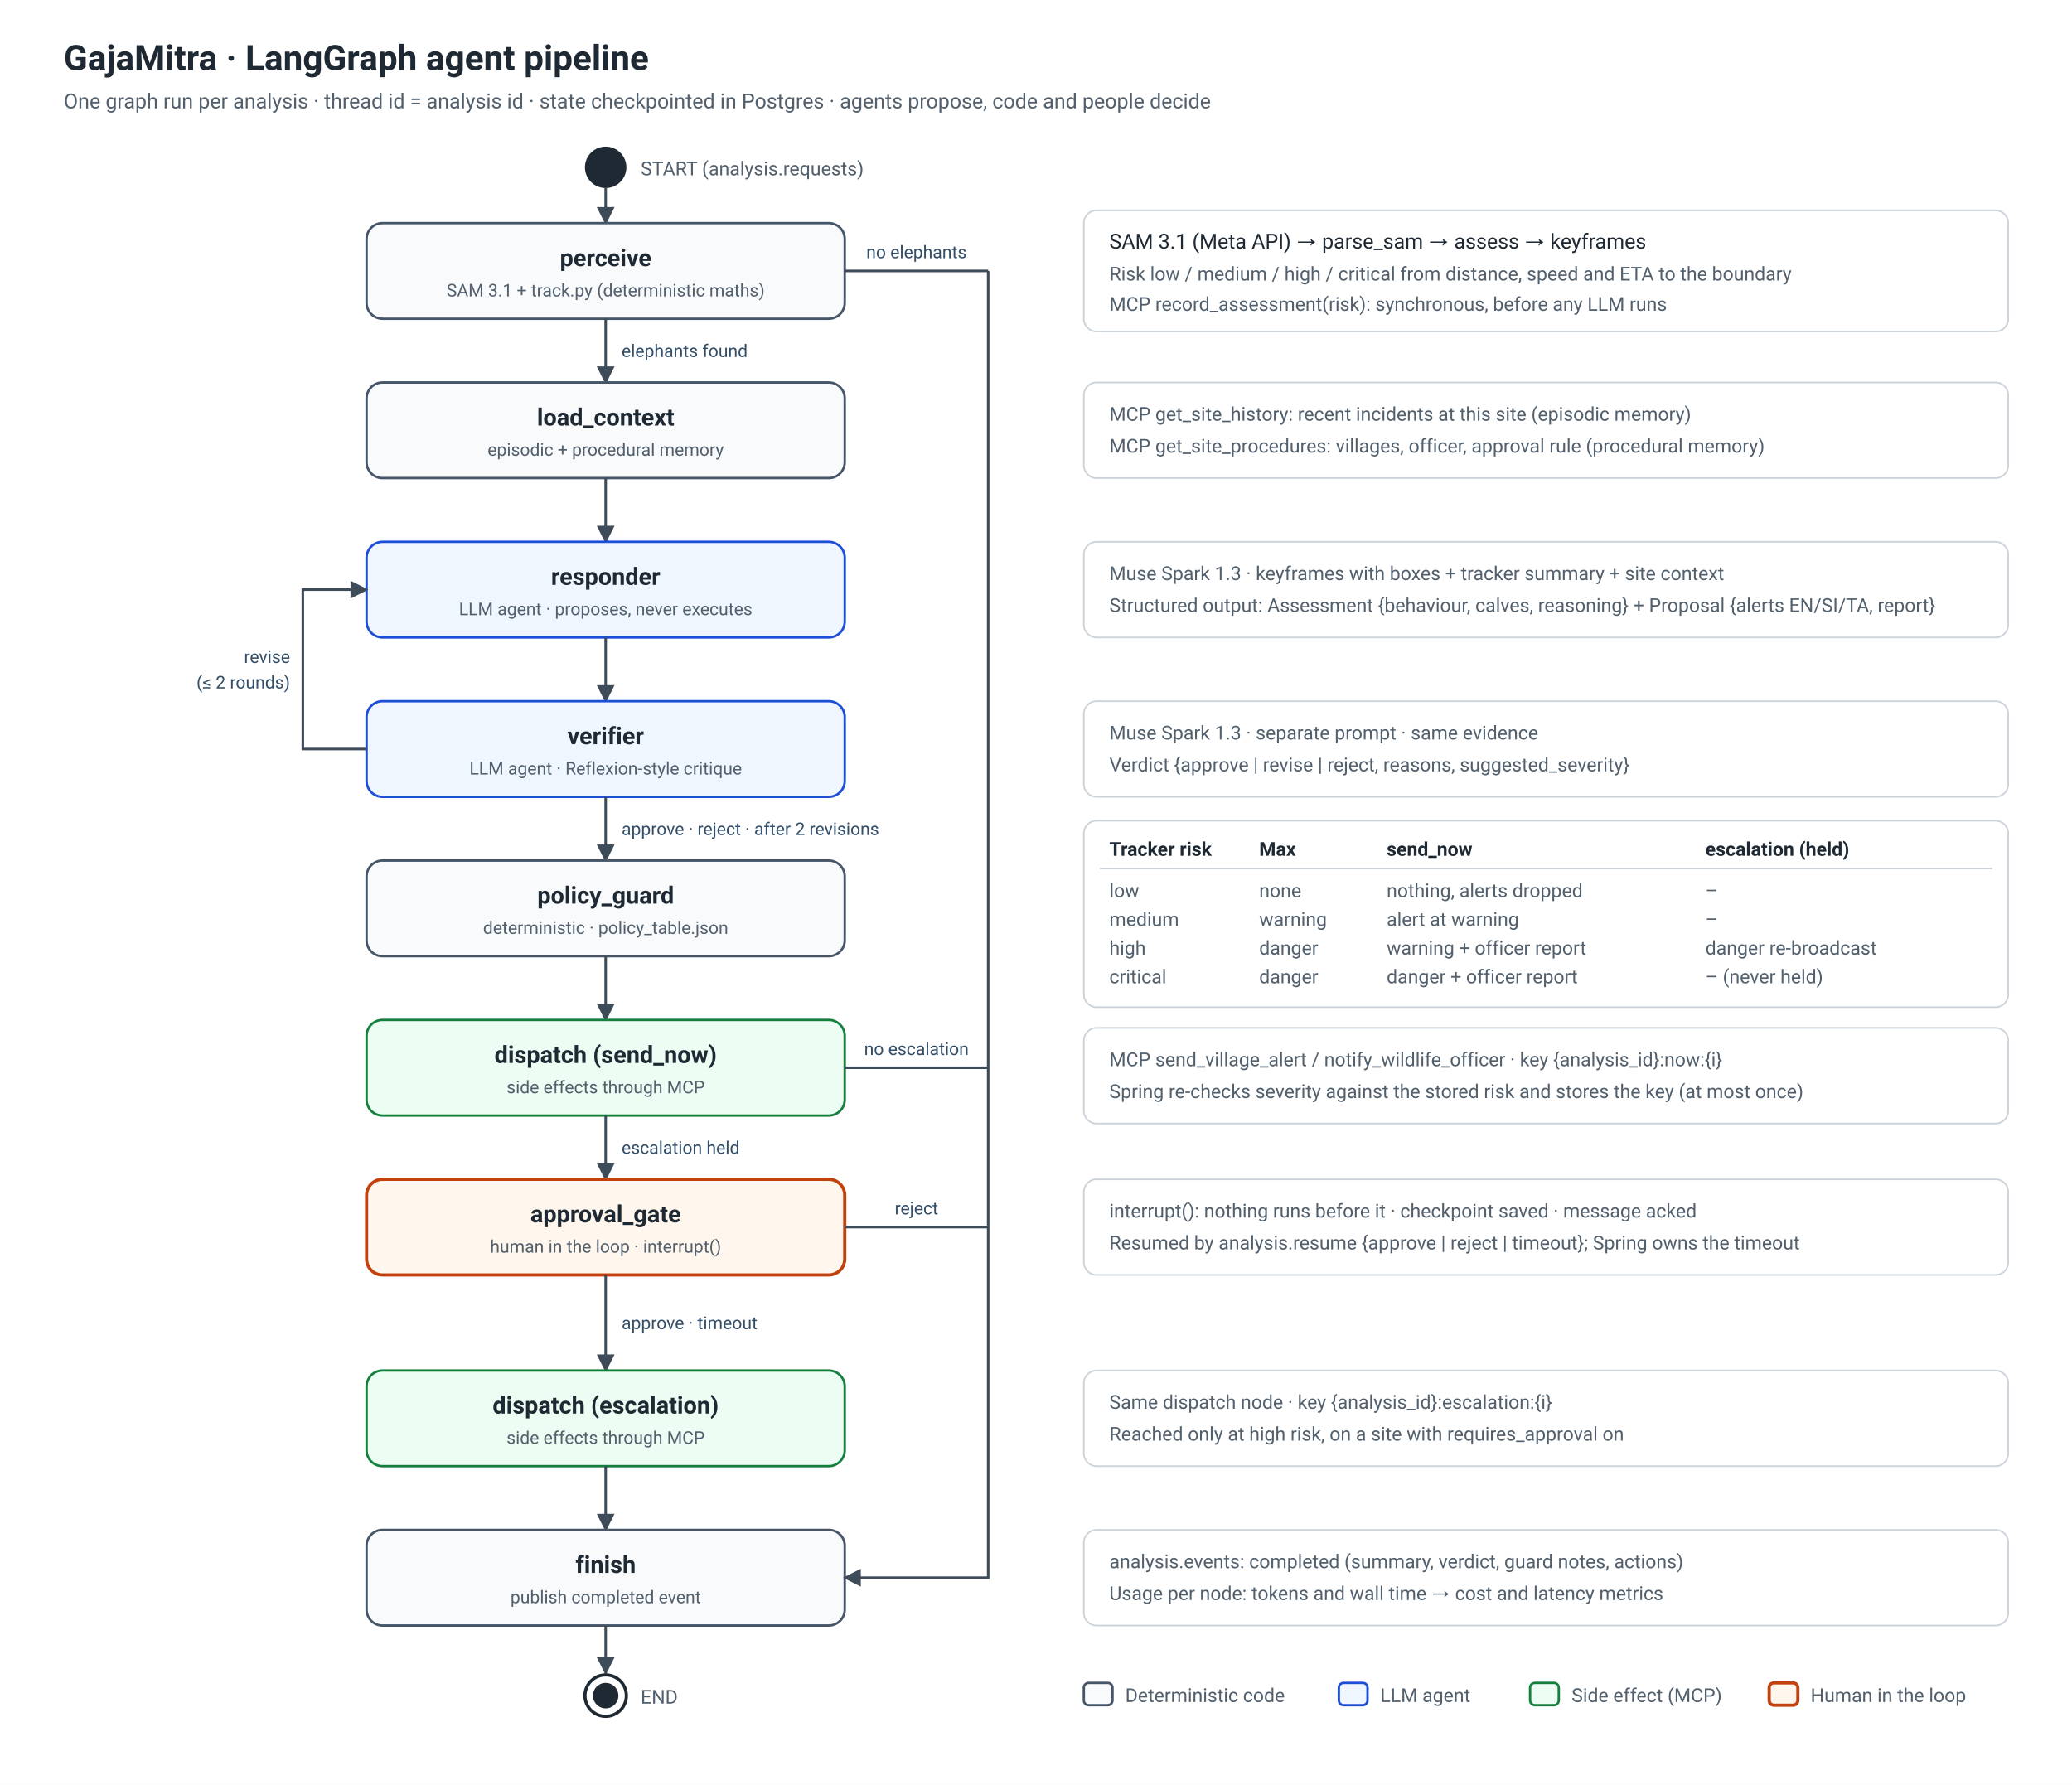
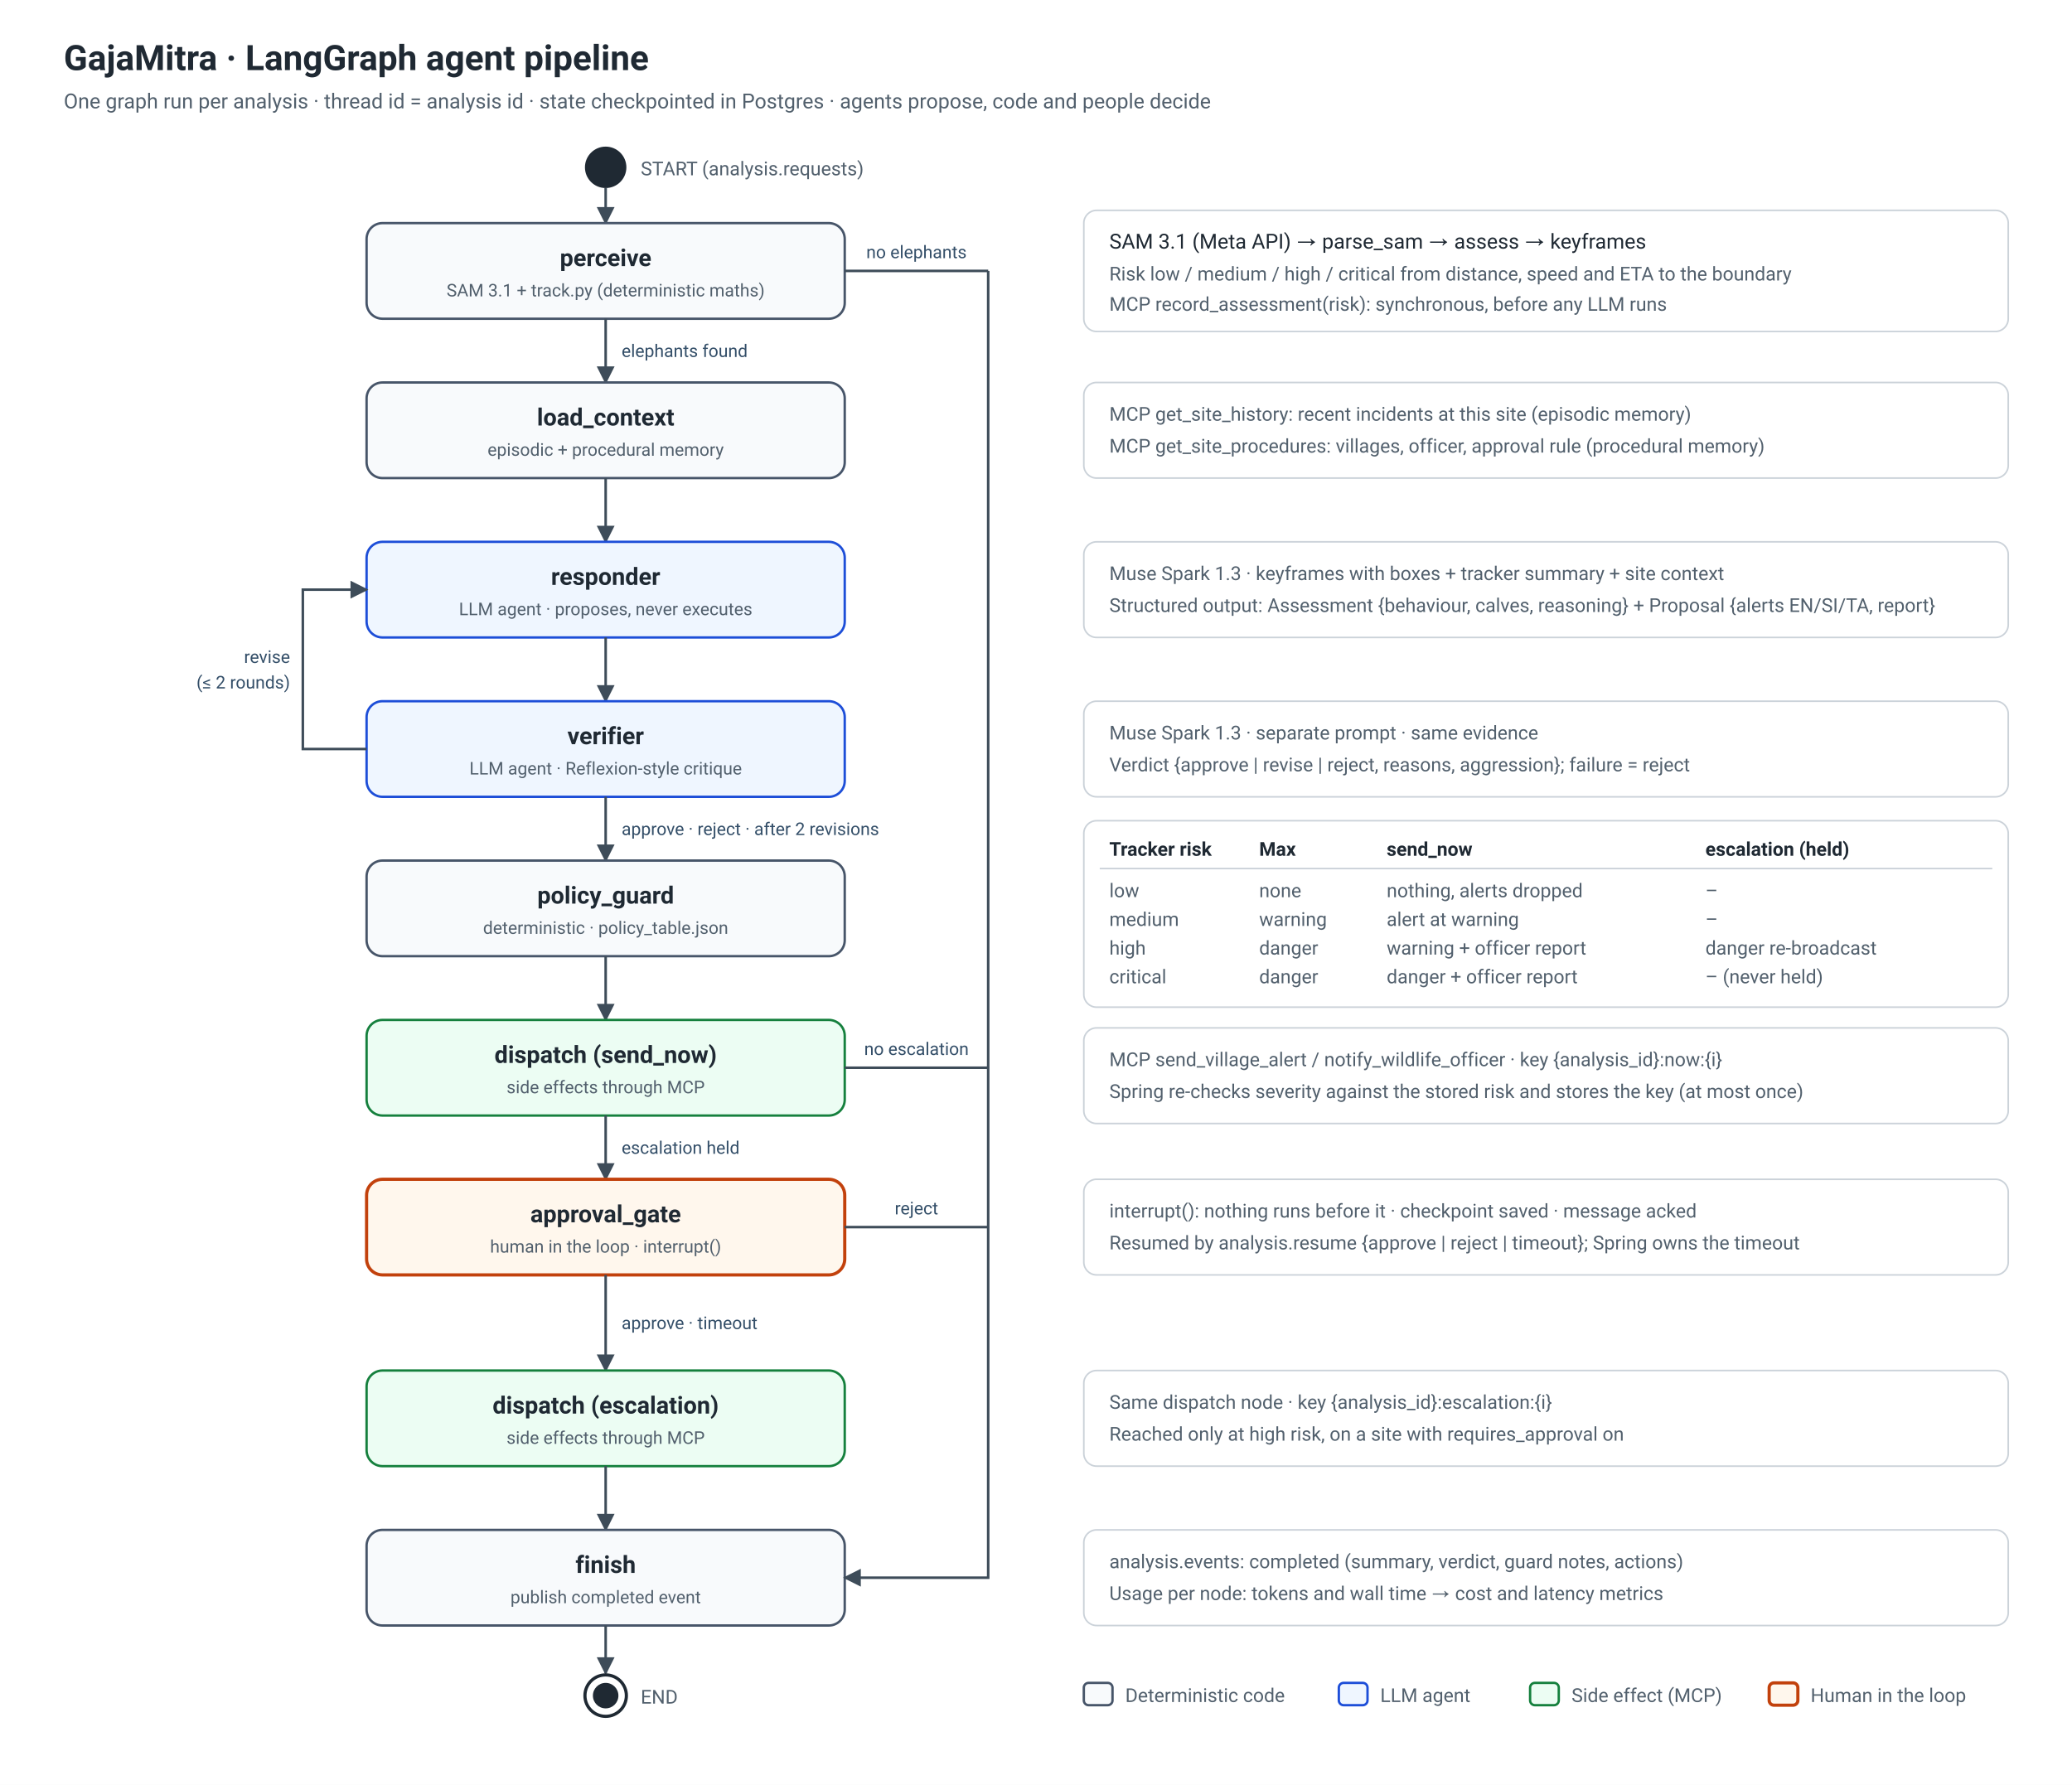
<svg xmlns="http://www.w3.org/2000/svg" viewBox="0 0 1300 1120" width="1300" height="1120" role="img" aria-labelledby="t3">
  <defs>
    <marker id="a" viewBox="0 0 10 10" refX="9" refY="5" markerWidth="7" markerHeight="7" orient="auto-start-reverse">
      <path d="M0,0L10,5L0,10z" fill="#3e4c59" />
    </marker>
    <style>
      text{font-family:-apple-system,"Segoe UI",Roboto,Helvetica,Arial,sans-serif;fill:#1f2933}
      .title{font-size:22px;font-weight:700}.sub{font-size:13px;fill:#52606d}
      .n{font-size:15px;font-weight:600}.t{font-size:13px}.s{font-size:12px;fill:#52606d}.xs{font-size:11px;fill:#52606d}
      .lbl{font-size:11px;fill:#334e68;paint-order:stroke;stroke:#fff;stroke-width:4px}
      .line{stroke:#3e4c59;stroke-width:1.6;fill:none}
      .det{fill:#f8fafc;stroke:#475569;stroke-width:1.5}
      .llm{fill:#eff6ff;stroke:#1d4ed8;stroke-width:1.5}
      .fx{fill:#ecfdf3;stroke:#15803d;stroke-width:1.5}
      .hitl{fill:#fff7ed;stroke:#c2410c;stroke-width:2}
      .note{fill:#ffffff;stroke:#cbd2d9;stroke-width:1}
      .th{font-size:12px;font-weight:600}
    </style>
  </defs>
  <rect width="1300" height="1120" fill="#ffffff" />
  <text class="title" x="40" y="44">GajaMitra · LangGraph agent pipeline</text>
  <text class="sub" x="40" y="68">One graph run per analysis · thread id = analysis id · state checkpointed in Postgres · agents propose, code and people decide</text>
  <circle cx="380" cy="105" r="13" fill="#1f2933" />
  <text class="s" x="402" y="110">START (analysis.requests)</text>
  <path class="line" d="M380,118 V140" marker-end="url(#a)" />
  <rect class="det" x="230" y="140" width="300" height="60" rx="10" />
  <text class="n" x="380" y="167" text-anchor="middle">perceive</text>
  <text class="xs" x="380" y="186" text-anchor="middle">SAM 3.1 + track.py (deterministic maths)</text>
  <path class="line" d="M380,200 V240" marker-end="url(#a)" />
  <text class="lbl" x="390" y="224">elephants found</text>
  <rect class="det" x="230" y="240" width="300" height="60" rx="10" />
  <text class="n" x="380" y="267" text-anchor="middle">load_context</text>
  <text class="xs" x="380" y="286" text-anchor="middle">episodic + procedural memory</text>
  <path class="line" d="M380,300 V340" marker-end="url(#a)" />
  <rect class="llm" x="230" y="340" width="300" height="60" rx="10" />
  <text class="n" x="380" y="367" text-anchor="middle">responder</text>
  <text class="xs" x="380" y="386" text-anchor="middle">LLM agent · proposes, never executes</text>
  <path class="line" d="M380,400 V440" marker-end="url(#a)" />
  <rect class="llm" x="230" y="440" width="300" height="60" rx="10" />
  <text class="n" x="380" y="467" text-anchor="middle">verifier</text>
  <text class="xs" x="380" y="486" text-anchor="middle">LLM agent · Reflexion-style critique</text>
  <path class="line" d="M230,470 H190 V370 H230" marker-end="url(#a)" />
  <text class="lbl" x="182" y="416" text-anchor="end">revise</text>
  <text class="lbl" x="182" y="432" text-anchor="end">(≤ 2 rounds)</text>
  <path class="line" d="M380,500 V540" marker-end="url(#a)" />
  <text class="lbl" x="390" y="524">approve · reject · after 2 revisions</text>
  <rect class="det" x="230" y="540" width="300" height="60" rx="10" />
  <text class="n" x="380" y="567" text-anchor="middle">policy_guard</text>
  <text class="xs" x="380" y="586" text-anchor="middle">deterministic · policy_table.json</text>
  <path class="line" d="M380,600 V640" marker-end="url(#a)" />
  <rect class="fx" x="230" y="640" width="300" height="60" rx="10" />
  <text class="n" x="380" y="667" text-anchor="middle">dispatch (send_now)</text>
  <text class="xs" x="380" y="686" text-anchor="middle">side effects through MCP</text>
  <path class="line" d="M380,700 V740" marker-end="url(#a)" />
  <text class="lbl" x="390" y="724">escalation held</text>
  <rect class="hitl" x="230" y="740" width="300" height="60" rx="10" />
  <text class="n" x="380" y="767" text-anchor="middle">approval_gate</text>
  <text class="xs" x="380" y="786" text-anchor="middle">human in the loop · interrupt()</text>
  <path class="line" d="M380,800 V860" marker-end="url(#a)" />
  <text class="lbl" x="390" y="834">approve · timeout</text>
  <rect class="fx" x="230" y="860" width="300" height="60" rx="10" />
  <text class="n" x="380" y="887" text-anchor="middle">dispatch (escalation)</text>
  <text class="xs" x="380" y="906" text-anchor="middle">side effects through MCP</text>
  <path class="line" d="M380,920 V960" marker-end="url(#a)" />
  <rect class="det" x="230" y="960" width="300" height="60" rx="10" />
  <text class="n" x="380" y="987" text-anchor="middle">finish</text>
  <text class="xs" x="380" y="1006" text-anchor="middle">publish completed event</text>
  <path class="line" d="M380,1020 V1050" marker-end="url(#a)" />
  <circle cx="380" cy="1064" r="13" fill="#fff" stroke="#1f2933" stroke-width="2" />
  <circle cx="380" cy="1064" r="8" fill="#1f2933" />
  <text class="s" x="402" y="1069">END</text>
  <path class="line" d="M530,170 H620" />
  <text class="lbl" x="575" y="162" text-anchor="middle">no elephants</text>
  <path class="line" d="M530,670 H620" />
  <text class="lbl" x="575" y="662" text-anchor="middle">no escalation</text>
  <path class="line" d="M530,770 H620" />
  <text class="lbl" x="575" y="762" text-anchor="middle">reject</text>
  <path class="line" d="M620,170 V990 H530" marker-end="url(#a)" />
  <rect class="note" x="680" y="132" width="580" height="76" rx="8" />
  <text class="t" x="696" y="156">SAM 3.1 (Meta API) → parse_sam → assess → keyframes</text>
  <text class="s" x="696" y="176">Risk low / medium / high / critical from distance, speed and ETA to the boundary</text>
  <text class="s" x="696" y="195">MCP record_assessment(risk): synchronous, before any LLM runs</text>
  <rect class="note" x="680" y="240" width="580" height="60" rx="8" />
  <text class="s" x="696" y="264">MCP get_site_history: recent incidents at this site (episodic memory)</text>
  <text class="s" x="696" y="284">MCP get_site_procedures: villages, officer, approval rule (procedural memory)</text>
  <rect class="note" x="680" y="340" width="580" height="60" rx="8" />
  <text class="s" x="696" y="364">Muse Spark 1.3 · keyframes with boxes + tracker summary + site context</text>
  <text class="s" x="696" y="384">Structured output: Assessment {behaviour, calves, reasoning} + Proposal {alerts EN/SI/TA, report}</text>
  <rect class="note" x="680" y="440" width="580" height="60" rx="8" />
  <text class="s" x="696" y="464">Muse Spark 1.3 · separate prompt · same evidence</text>
-   <text class="s" x="696" y="484">Verdict {approve | revise | reject, reasons, suggested_severity}</text>
+   <text class="s" x="696" y="484">Verdict {approve | revise | reject, reasons, aggression}; failure = reject</text>
  <rect class="note" x="680" y="515" width="580" height="117" rx="8" />
  <text class="th" x="696" y="537">Tracker risk</text>
  <text class="th" x="790" y="537">Max</text>
  <text class="th" x="870" y="537">send_now</text>
  <text class="th" x="1070" y="537">escalation (held)</text>
  <line x1="690" y1="545" x2="1250" y2="545" stroke="#cbd2d9" />
  <text class="s" x="696" y="563">low</text>
  <text class="s" x="790" y="563">none</text>
  <text class="s" x="870" y="563">nothing, alerts dropped</text>
  <text class="s" x="1070" y="563">–</text>
  <text class="s" x="696" y="581">medium</text>
  <text class="s" x="790" y="581">warning</text>
  <text class="s" x="870" y="581">alert at warning</text>
  <text class="s" x="1070" y="581">–</text>
  <text class="s" x="696" y="599">high</text>
  <text class="s" x="790" y="599">danger</text>
  <text class="s" x="870" y="599">warning + officer report</text>
  <text class="s" x="1070" y="599">danger re-broadcast</text>
  <text class="s" x="696" y="617">critical</text>
  <text class="s" x="790" y="617">danger</text>
  <text class="s" x="870" y="617">danger + officer report</text>
  <text class="s" x="1070" y="617">– (never held)</text>
  <rect class="note" x="680" y="645" width="580" height="60" rx="8" />
  <text class="s" x="696" y="669">MCP send_village_alert / notify_wildlife_officer · key {analysis_id}:now:{i}</text>
  <text class="s" x="696" y="689">Spring re-checks severity against the stored risk and stores the key (at most once)</text>
  <rect class="note" x="680" y="740" width="580" height="60" rx="8" />
  <text class="s" x="696" y="764">interrupt(): nothing runs before it · checkpoint saved · message acked</text>
  <text class="s" x="696" y="784">Resumed by analysis.resume {approve | reject | timeout}; Spring owns the timeout</text>
  <rect class="note" x="680" y="860" width="580" height="60" rx="8" />
  <text class="s" x="696" y="884">Same dispatch node · key {analysis_id}:escalation:{i}</text>
  <text class="s" x="696" y="904">Reached only at high risk, on a site with requires_approval on</text>
  <rect class="note" x="680" y="960" width="580" height="60" rx="8" />
  <text class="s" x="696" y="984">analysis.events: completed (summary, verdict, guard notes, actions)</text>
  <text class="s" x="696" y="1004">Usage per node: tokens and wall time → cost and latency metrics</text>
  <rect class="det" x="680" y="1056" width="18" height="14" rx="3" />
  <text class="s" x="706" y="1068">Deterministic code</text>
  <rect class="llm" x="840" y="1056" width="18" height="14" rx="3" />
  <text class="s" x="866" y="1068">LLM agent</text>
  <rect class="fx" x="960" y="1056" width="18" height="14" rx="3" />
  <text class="s" x="986" y="1068">Side effect (MCP)</text>
  <rect class="hitl" x="1110" y="1056" width="18" height="14" rx="3" />
  <text class="s" x="1136" y="1068">Human in the loop</text>
</svg>
